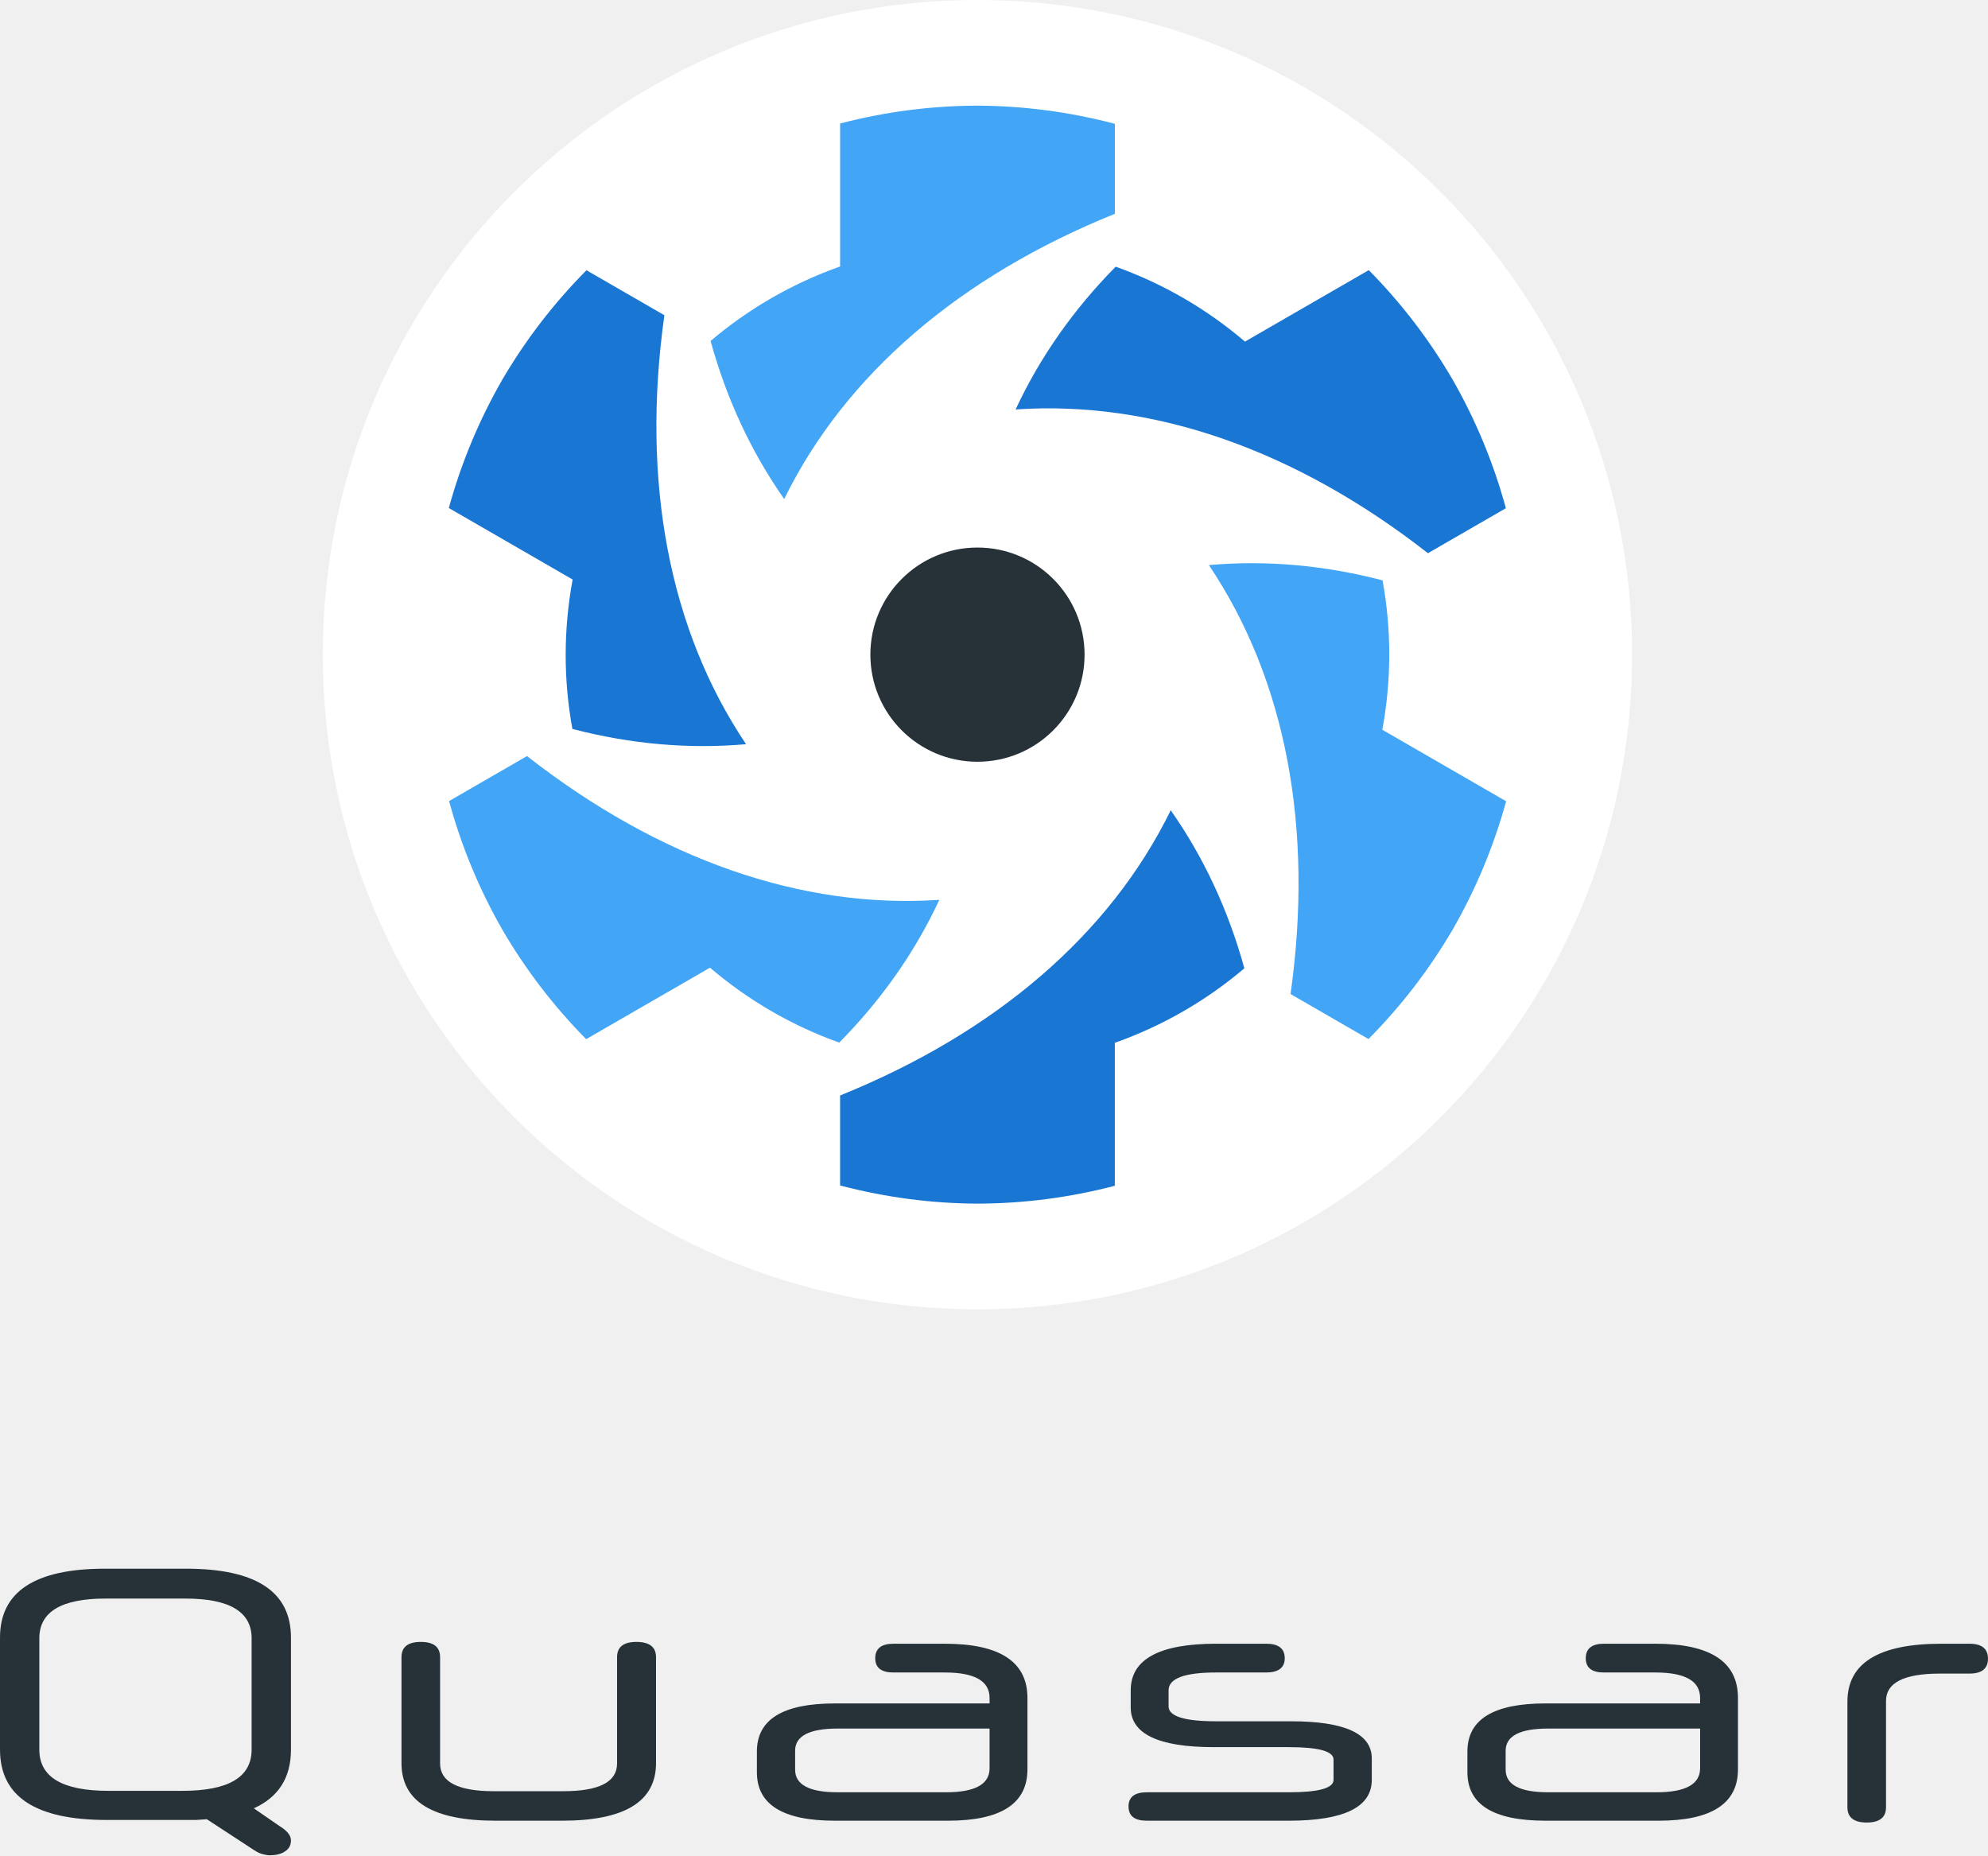
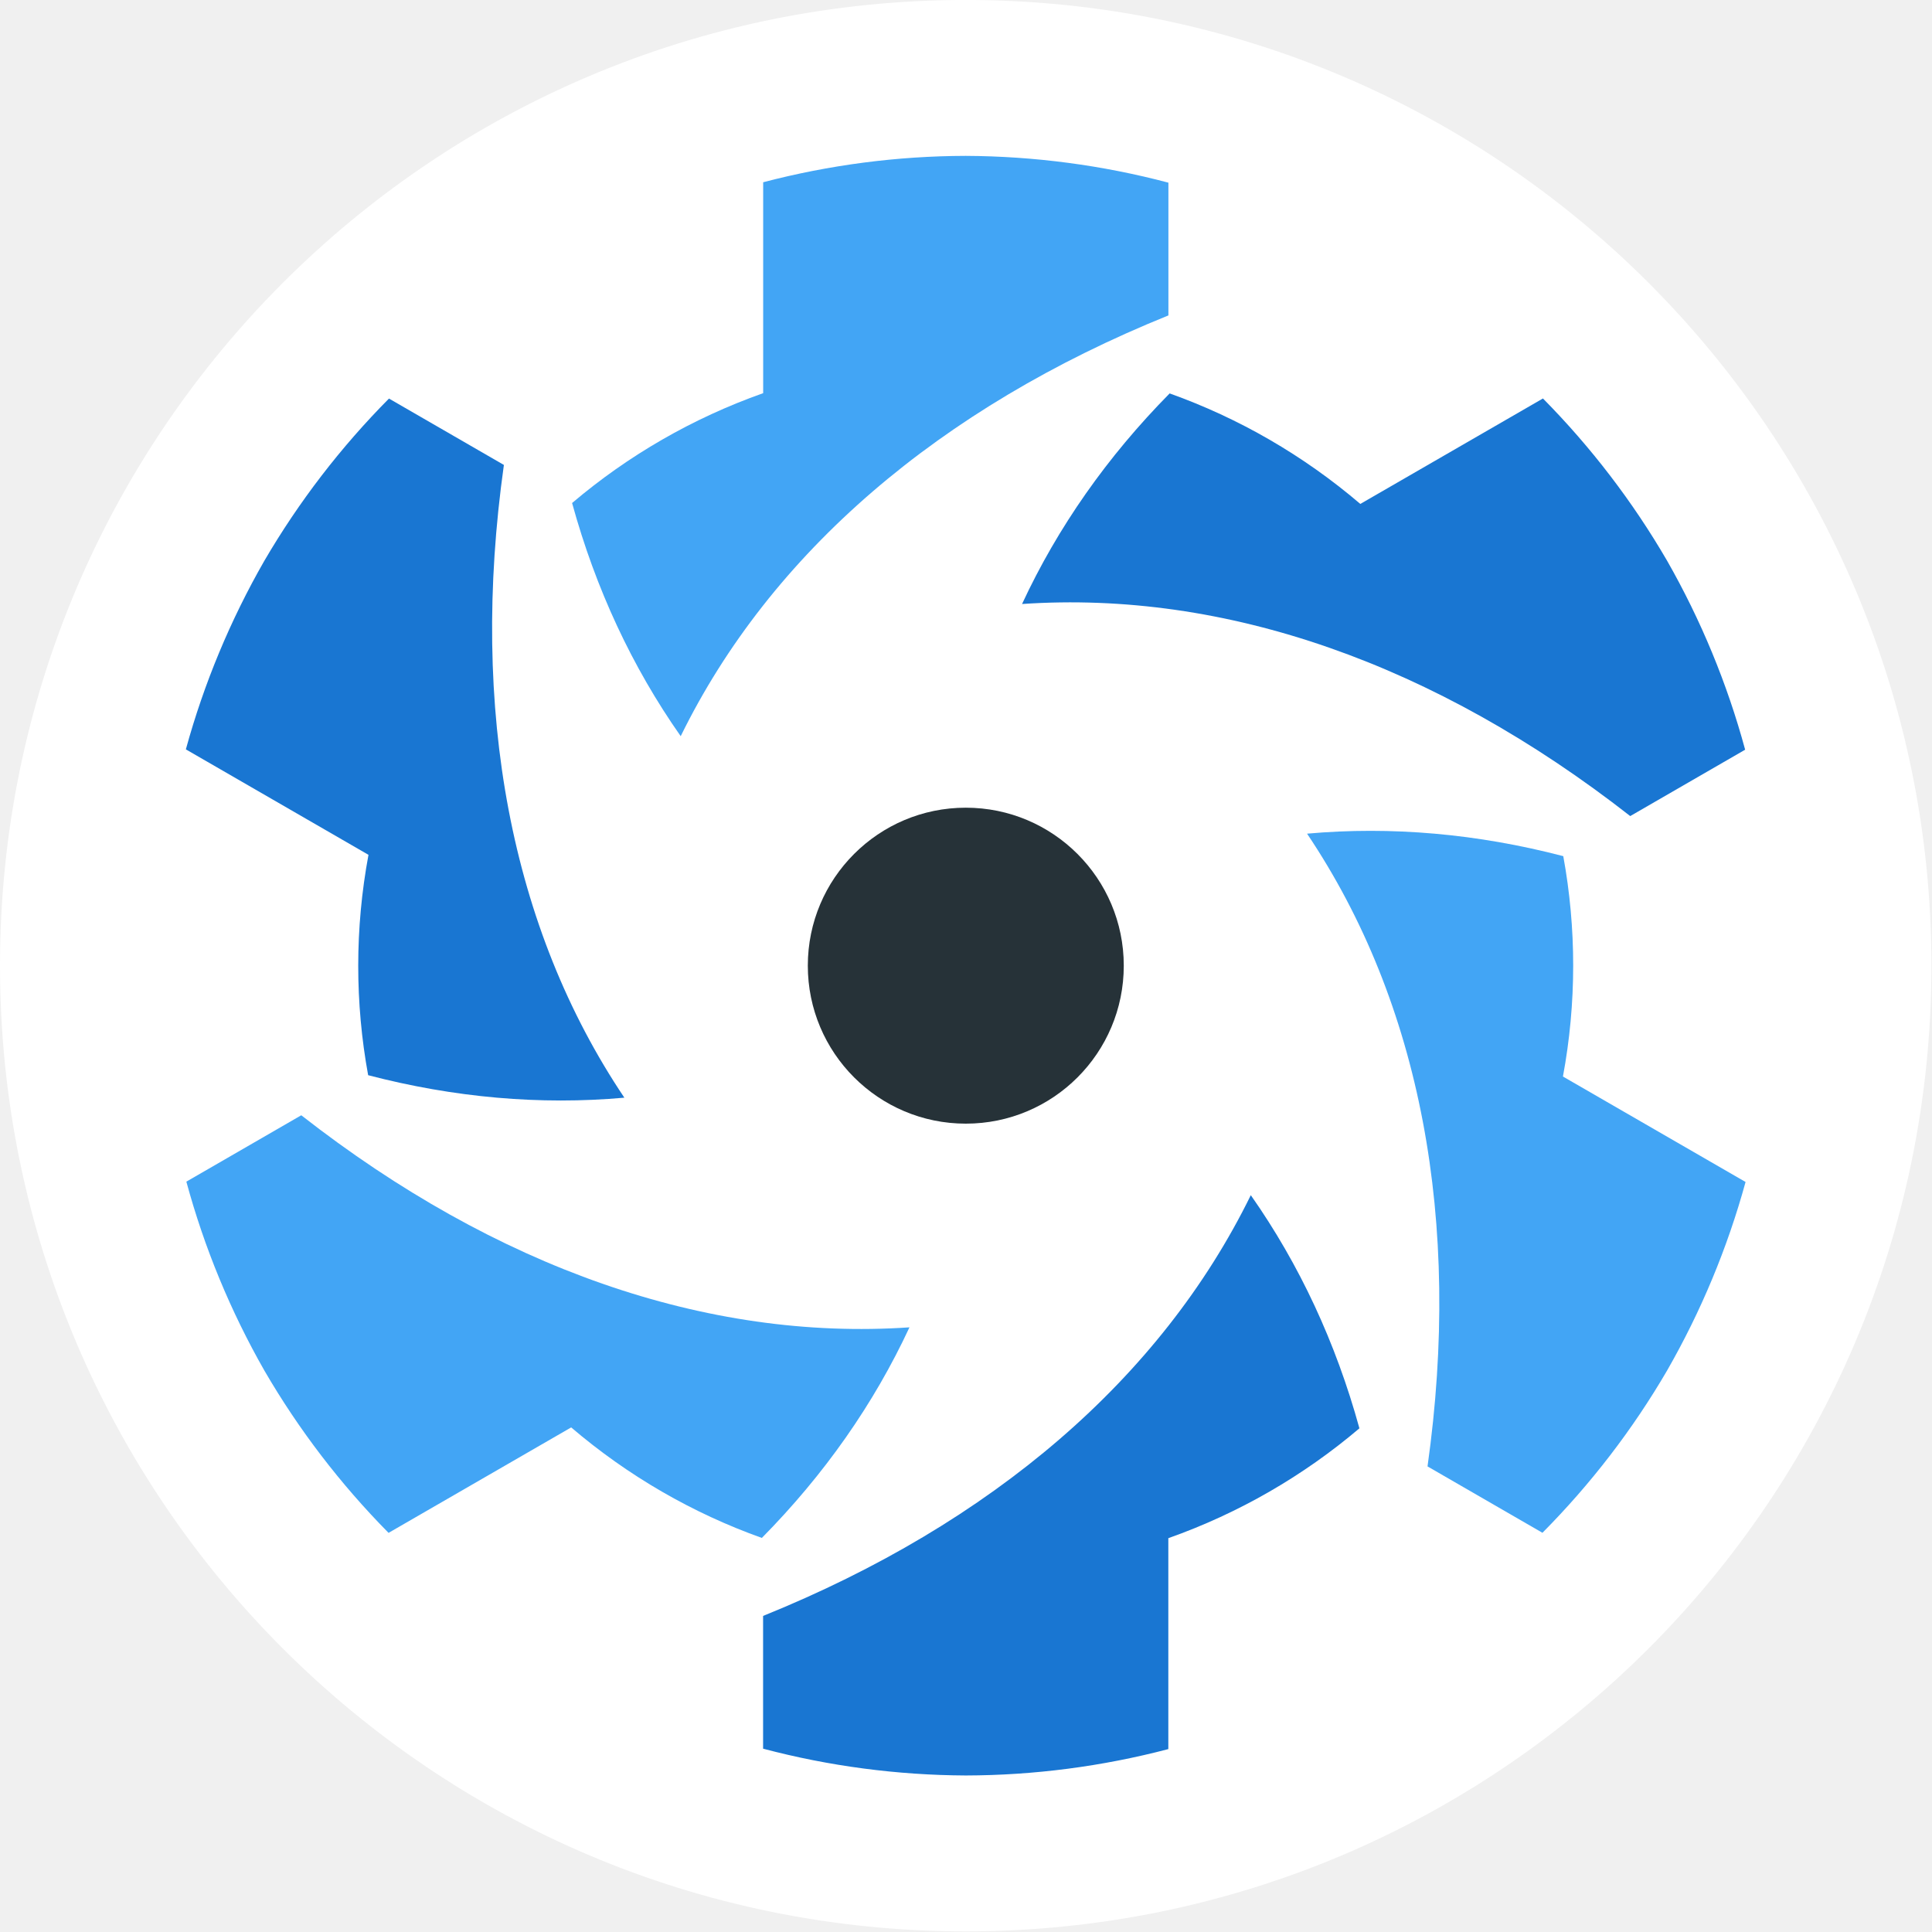
- <svg xmlns="http://www.w3.org/2000/svg" width="67.408mm" height="62.908mm" viewBox="0 0 238.846 222.903" id="svg3570" version="1.1">
-   <defs id="defs3572" />
-   <g id="layer1" transform="translate(-277.7199,-312.3391)">
-     <g id="g4895-4-4" transform="translate(1419.044,398.9018)">
-       <g transform="translate(-29.62066,-4)" id="g4579-2-20">
-         <g id="g4445-2-0" transform="translate(12.49995,7.809312)">
-           <g transform="translate(-712.8558,-503.2681)" id="g4561-6-7-0">
-             <g transform="translate(16.23348,0)" style="font-style:normal;font-weight:normal;font-size:50.258px;line-height:125%;font-family:sans-serif;letter-spacing:0px;word-spacing:0px;fill:#263238;fill-opacity:1;stroke:none;stroke-width:1px;stroke-linecap:butt;stroke-linejoin:miter;stroke-opacity:1" id="flowRoot4513-6-6-08">
-               <path d="m -402.731,631.468 q -0.613,0.044 -1.312,0.087 -0.656,0 -1.4,0 l -9.319,0 q -12.819,0 -12.819,-8.444 l 0,-13.475 q 0,-8.269 12.6,-8.269 l 9.756,0 q 12.6,0 12.6,8.269 l 0,13.475 q 0,5.031 -4.463,7.044 l 3.106,2.144 q 1.356,0.831 1.356,1.706 0,0.875 -0.7,1.312 -0.656,0.481 -1.881,0.481 -0.306,0 -0.787,-0.131 -0.438,-0.087 -1.05,-0.481 l -5.688,-3.719 z m 5.381,-21.744 q 0,-4.769 -7.963,-4.769 l -9.581,0 q -7.963,0 -7.963,4.769 l 0,13.387 q 0,4.944 8.312,4.944 l 8.881,0 q 8.312,0 8.312,-4.944 l 0,-13.387 z" style="font-style:normal;font-variant:normal;font-weight:normal;font-stretch:normal;font-size:43.75px;font-family:'Neuropol X';-inkscape-font-specification:'Neuropol X';text-align:start;letter-spacing:5px;word-spacing:0px;text-anchor:start;fill:#263238;fill-opacity:1" id="path3428" />
-               <path d="m -368.058,631.643 q -11.287,0 -11.287,-6.912 l 0,-12.731 q 0,-1.837 2.319,-1.837 2.319,0 2.319,1.837 l 0,12.775 q 0,3.325 6.475,3.325 l 8.312,0 q 6.475,0 6.475,-3.325 l 0,-12.775 q 0,-1.837 2.319,-1.837 2.362,0 2.362,1.837 l 0,12.731 q 0,6.912 -11.287,6.912 l -8.006,0 z" style="font-style:normal;font-variant:normal;font-weight:normal;font-stretch:normal;font-size:43.75px;font-family:'Neuropol X';-inkscape-font-specification:'Neuropol X';text-align:start;letter-spacing:5px;word-spacing:0px;text-anchor:start;fill:#263238;fill-opacity:1" id="path3430" />
-               <path d="m -327.283,631.643 q -9.363,0 -9.363,-5.819 l 0,-2.494 q 0,-5.775 9.363,-5.775 l 18.594,0 0,-0.656 q 0,-3.062 -5.381,-3.062 l -6.169,0 q -2.188,0 -2.188,-1.706 0,-1.75 2.188,-1.75 l 6.169,0 q 9.931,0 9.931,6.519 l 0,8.575 q 0,6.169 -9.537,6.169 l -13.606,0 z m 13.344,-3.413 q 5.25,0 5.25,-2.888 l 0,-4.769 -18.244,0 q -5.119,0 -5.119,2.669 l 0,2.275 q 0,2.712 5.119,2.712 l 12.994,0 z" style="font-style:normal;font-variant:normal;font-weight:normal;font-stretch:normal;font-size:43.75px;font-family:'Neuropol X';-inkscape-font-specification:'Neuropol X';text-align:start;letter-spacing:5px;word-spacing:0px;text-anchor:start;fill:#263238;fill-opacity:1" id="path3432" />
-               <path d="m -262.77,626.743 q 0,4.9 -9.975,4.9 l -17.062,0 q -2.188,0 -2.188,-1.706 0,-1.706 2.188,-1.706 l 17.062,0 q 5.381,0 5.381,-1.488 l 0,-2.45 q 0,-1.488 -5.381,-1.488 l -9.012,0 q -9.975,0 -9.975,-4.769 l 0,-2.056 q 0,-5.6 10.281,-5.6 l 5.994,0 q 2.231,0 2.231,1.75 0,0.875 -0.613,1.312 -0.569,0.394 -1.619,0.394 l -5.994,0 q -5.731,0 -5.731,2.144 l 0,1.925 q 0,1.794 5.688,1.794 l 9.012,0 q 9.713,0 9.713,4.463 l 0,2.581 z" style="font-style:normal;font-variant:normal;font-weight:normal;font-stretch:normal;font-size:43.75px;font-family:'Neuropol X';-inkscape-font-specification:'Neuropol X';text-align:start;letter-spacing:5px;word-spacing:0px;text-anchor:start;fill:#263238;fill-opacity:1" id="path3434" />
-               <path d="m -241.917,631.643 q -9.363,0 -9.363,-5.819 l 0,-2.494 q 0,-5.775 9.363,-5.775 l 18.594,0 0,-0.656 q 0,-3.062 -5.381,-3.062 l -6.169,0 q -2.188,0 -2.188,-1.706 0,-1.75 2.188,-1.75 l 6.169,0 q 9.931,0 9.931,6.519 l 0,8.575 q 0,6.169 -9.537,6.169 l -13.606,0 z m 13.344,-3.413 q 5.25,0 5.25,-2.888 l 0,-4.769 -18.244,0 q -5.119,0 -5.119,2.669 l 0,2.275 q 0,2.712 5.119,2.712 l 12.994,0 z" style="font-style:normal;font-variant:normal;font-weight:normal;font-stretch:normal;font-size:43.75px;font-family:'Neuropol X';-inkscape-font-specification:'Neuropol X';text-align:start;letter-spacing:5px;word-spacing:0px;text-anchor:start;fill:#263238;fill-opacity:1" id="path3436" />
-               <path d="m -205.623,617.337 q 0,-6.956 11.287,-6.956 l 3.369,0 q 2.231,0 2.231,1.794 0,1.794 -2.231,1.794 l -3.544,0 q -6.475,0 -6.475,3.281 l 0,12.775 q 0,1.837 -2.319,1.837 -2.319,0 -2.319,-1.837 l 0,-12.688 z" style="font-style:normal;font-variant:normal;font-weight:normal;font-stretch:normal;font-size:43.75px;font-family:'Neuropol X';-inkscape-font-specification:'Neuropol X';text-align:start;letter-spacing:5px;word-spacing:0px;text-anchor:start;fill:#263238;fill-opacity:1" id="path3438" />
-             </g>
-           </g>
-         </g>
-       </g>
-       <g id="g5443-0-1-5-1-9" transform="matrix(0.5559532,0,0,0.5559532,-521.9348,-328.661)">
-         <g transform="matrix(0.09527033,0,0,0.09527033,-1695.272,706.6292)" id="g8856-6-1-1-9-0-1-9">
-           <circle r="1485" cy="-1361.257" cx="8317.357" id="circle8858-1-3-7-6-5-3-0" style="opacity:1;fill:#ffffff;fill-opacity:1;stroke:none;stroke-width:50;stroke-linecap:square;stroke-linejoin:bevel;stroke-miterlimit:4;stroke-dasharray:none;stroke-opacity:1" />
-           <path style="opacity:1;fill:#263238;fill-opacity:1;stroke:none;stroke-width:10;stroke-linecap:square;stroke-linejoin:bevel;stroke-miterlimit:4;stroke-dasharray:none;stroke-opacity:1" d="m 8560.382,-1361.303 a 242.947,242.947 0 0 1 -242.947,242.948 242.947,242.947 0 0 1 -242.947,-242.948 242.947,242.947 0 0 1 242.947,-242.946 242.947,242.947 0 0 1 242.947,242.946 z" id="path8860-5-4-8-2-9-0-9" />
-           <path id="path8862-5-5-9-1-3-6-3" d="m 9395.876,-1984.028 a 1245.372,1245.372 0 0 0 -190.841,-249.497 l -280.862,162.156 c -87.542,-74.78 -187.035,-132.059 -293.241,-169.953 -95.887,97.177 -172.06,205.76 -226.967,323.849 312.641,-21.277 635.531,91.873 935.29,326.072 l 176.761,-102.053 a 1245.372,1245.372 0 0 0 -120.14,-290.573 z" clip-path="none" mask="none" style="fill:#1976d2;fill-opacity:1" />
-           <path style="fill:#42a5f5;fill-opacity:1" mask="none" clip-path="none" d="m 9395.947,-738.704 a 1245.372,1245.372 0 0 0 120.65,-290.022 l -280.862,-162.156 c 20.99,-113.203 20.849,-228.006 0.563,-338.93 -132.101,-34.452 -264.224,-46.128 -393.945,-34.635 174.747,260.116 238.202,596.322 185.258,973.021 l 176.761,102.053 a 1245.372,1245.372 0 0 0 191.574,-249.331 z" id="path8864-4-8-1-2-4-4-4" />
-           <path id="path8866-7-5-5-0-6-4-7" d="m 8317.501,-115.98 a 1245.372,1245.372 0 0 0 311.492,-40.525 l 0,-324.311 c 108.532,-38.424 207.884,-95.948 293.804,-168.978 -36.214,-131.629 -92.164,-251.889 -166.978,-358.484 -137.894,281.394 -397.33,504.45 -750.032,646.949 l 0,204.106 a 1245.372,1245.372 0 0 0 311.714,41.243 z" clip-path="none" mask="none" style="fill:#1976d2;fill-opacity:1" />
-           <path style="fill:#42a5f5;fill-opacity:1" mask="none" clip-path="none" d="m 7238.983,-738.579 a 1245.372,1245.372 0 0 0 190.841,249.497 l 280.862,-162.156 c 87.542,74.78 187.035,132.059 293.241,169.953 95.887,-97.177 172.06,-205.76 226.967,-323.849 -312.641,21.277 -635.531,-91.873 -935.29,-326.072 l -176.761,102.053 a 1245.372,1245.372 0 0 0 120.14,290.573 z" id="path8868-6-7-4-7-2-7-3" />
-           <path id="path8870-5-3-9-3-5-5-1" d="m 7238.911,-1983.903 a 1245.372,1245.372 0 0 0 -120.65,290.022 l 280.862,162.156 c -20.99,113.204 -20.849,228.006 -0.563,338.93 132.101,34.452 264.224,46.128 393.945,34.635 -174.747,-260.116 -238.202,-596.322 -185.258,-973.021 l -176.761,-102.053 a 1245.372,1245.372 0 0 0 -191.574,249.331 z" clip-path="none" mask="none" style="fill:#1976d2;fill-opacity:1" />
-           <path style="fill:#42a5f5;fill-opacity:1" mask="none" clip-path="none" d="m 8317.357,-2606.628 a 1245.372,1245.372 0 0 0 -311.491,40.525 l -1e-4,324.311 c -108.532,38.424 -207.884,95.948 -293.804,168.978 36.214,131.629 92.164,251.889 166.978,358.484 137.894,-281.394 397.33,-504.45 750.032,-646.949 l 1e-4,-204.106 a 1245.372,1245.372 0 0 0 -311.714,-41.243 z" id="path8872-6-3-2-1-3-3-7" />
-         </g>
-       </g>
+ <svg xmlns="http://www.w3.org/2000/svg" version="1.1" id="svg2" x="0px" y="0px" viewBox="0 0 43.4 43.4" style="enable-background:new 0 0 43.4 43.4;" xml:space="preserve">
+   <g id="g4" transform="matrix(0.01712,0,0,0.01712,-116.963,48.725)">
+     <path id="path8" style="fill:#263238;" d="M8306.9-1579.1" />
+     <path id="path10" style="fill:#42A5F5;" d="M9019.8-2110.5" />
+     <g id="g8856-6" transform="matrix(1.088703,0,0,1.088703,-870.0771,252.6421)">
+       <circle id="circle8858-1" style="fill:#FFFFFF;" cx="8238.4" cy="-1682.4" r="1163.9" />
+       <path id="path8860-5" style="fill:#263238;" d="M8428.9-1682.4c0,105.2-85.2,190.4-190.4,190.4h0c-105.2,0-190.4-85.3-190.4-190.4    c0,0,0,0,0,0c0-105.2,85.3-190.4,190.4-190.4C8343.6-1872.8,8428.9-1787.6,8428.9-1682.4z" />
+       <path id="path8862-5" style="fill:#1976D2;" d="M9083.7-2170.5c-41.4-71.2-91.7-136.9-149.6-195.5L8714-2238.9    c-68.6-58.6-146.6-103.5-229.8-133.2c-75.2,76.2-134.9,161.3-177.9,253.8c245-16.7,498.1,72,733,255.6l138.5-80    C9156.2-2022.3,9124.6-2098.8,9083.7-2170.5L9083.7-2170.5z" />
+       <path id="path8864-4" style="fill:#42A5F5;" d="M9083.7-1194.4c41-71.5,72.8-147.9,94.6-227.3l-220.1-127.1    c16.5-88.7,16.3-178.7,0.4-265.6c-103.5-27-207.1-36.2-308.8-27.1c137,203.9,186.7,467.4,145.2,762.6l138.5,80    C8991.7-1057.6,9042.2-1123.2,9083.7-1194.4z" />
+       <path id="path8866-7" style="fill:#1976D2;" d="M8238.5-706.4c82.4-0.2,164.4-10.9,244.1-31.8v-254.2    c85.1-30.1,162.9-75.2,230.3-132.4c-28.4-103.2-72.2-197.4-130.9-281c-108.1,220.5-311.4,395.4-587.8,507.1v160    C8073.9-717.6,8156-706.8,8238.5-706.4z" />
+       <path id="path8868-6" style="fill:#42A5F5;" d="M7393.2-1194.3c41.4,71.2,91.7,136.9,149.6,195.5l220.1-127.1    c68.6,58.6,146.6,103.5,229.8,133.2c75.2-76.2,134.9-161.3,177.9-253.8c-245,16.7-498.1-72-733-255.6l-138.5,80    C7320.7-1342.5,7352.3-1266,7393.2-1194.3z" />
+       <path id="path8870-5" style="fill:#1976D2;" d="M7393.1-2170.4c-41,71.5-72.8,147.9-94.6,227.3l220.1,127.1    c-16.5,88.7-16.3,178.7-0.4,265.6c103.5,27,207.1,36.2,308.8,27.1c-137-203.9-186.7-467.4-145.2-762.6l-138.5-80    C7485.2-2307.3,7434.7-2241.6,7393.1-2170.4z" />
+       <path id="path8872-6" style="fill:#42A5F5;" d="M8238.4-2658.4c-82.4,0.2-164.4,10.9-244.1,31.8v254.2    c-85.1,30.1-162.9,75.2-230.3,132.4c28.4,103.2,72.2,197.4,130.9,281c108.1-220.5,311.4-395.4,587.8-507.1v-160    C8403-2647.2,8320.9-2658,8238.4-2658.4z" />
    </g>
  </g>
</svg>
